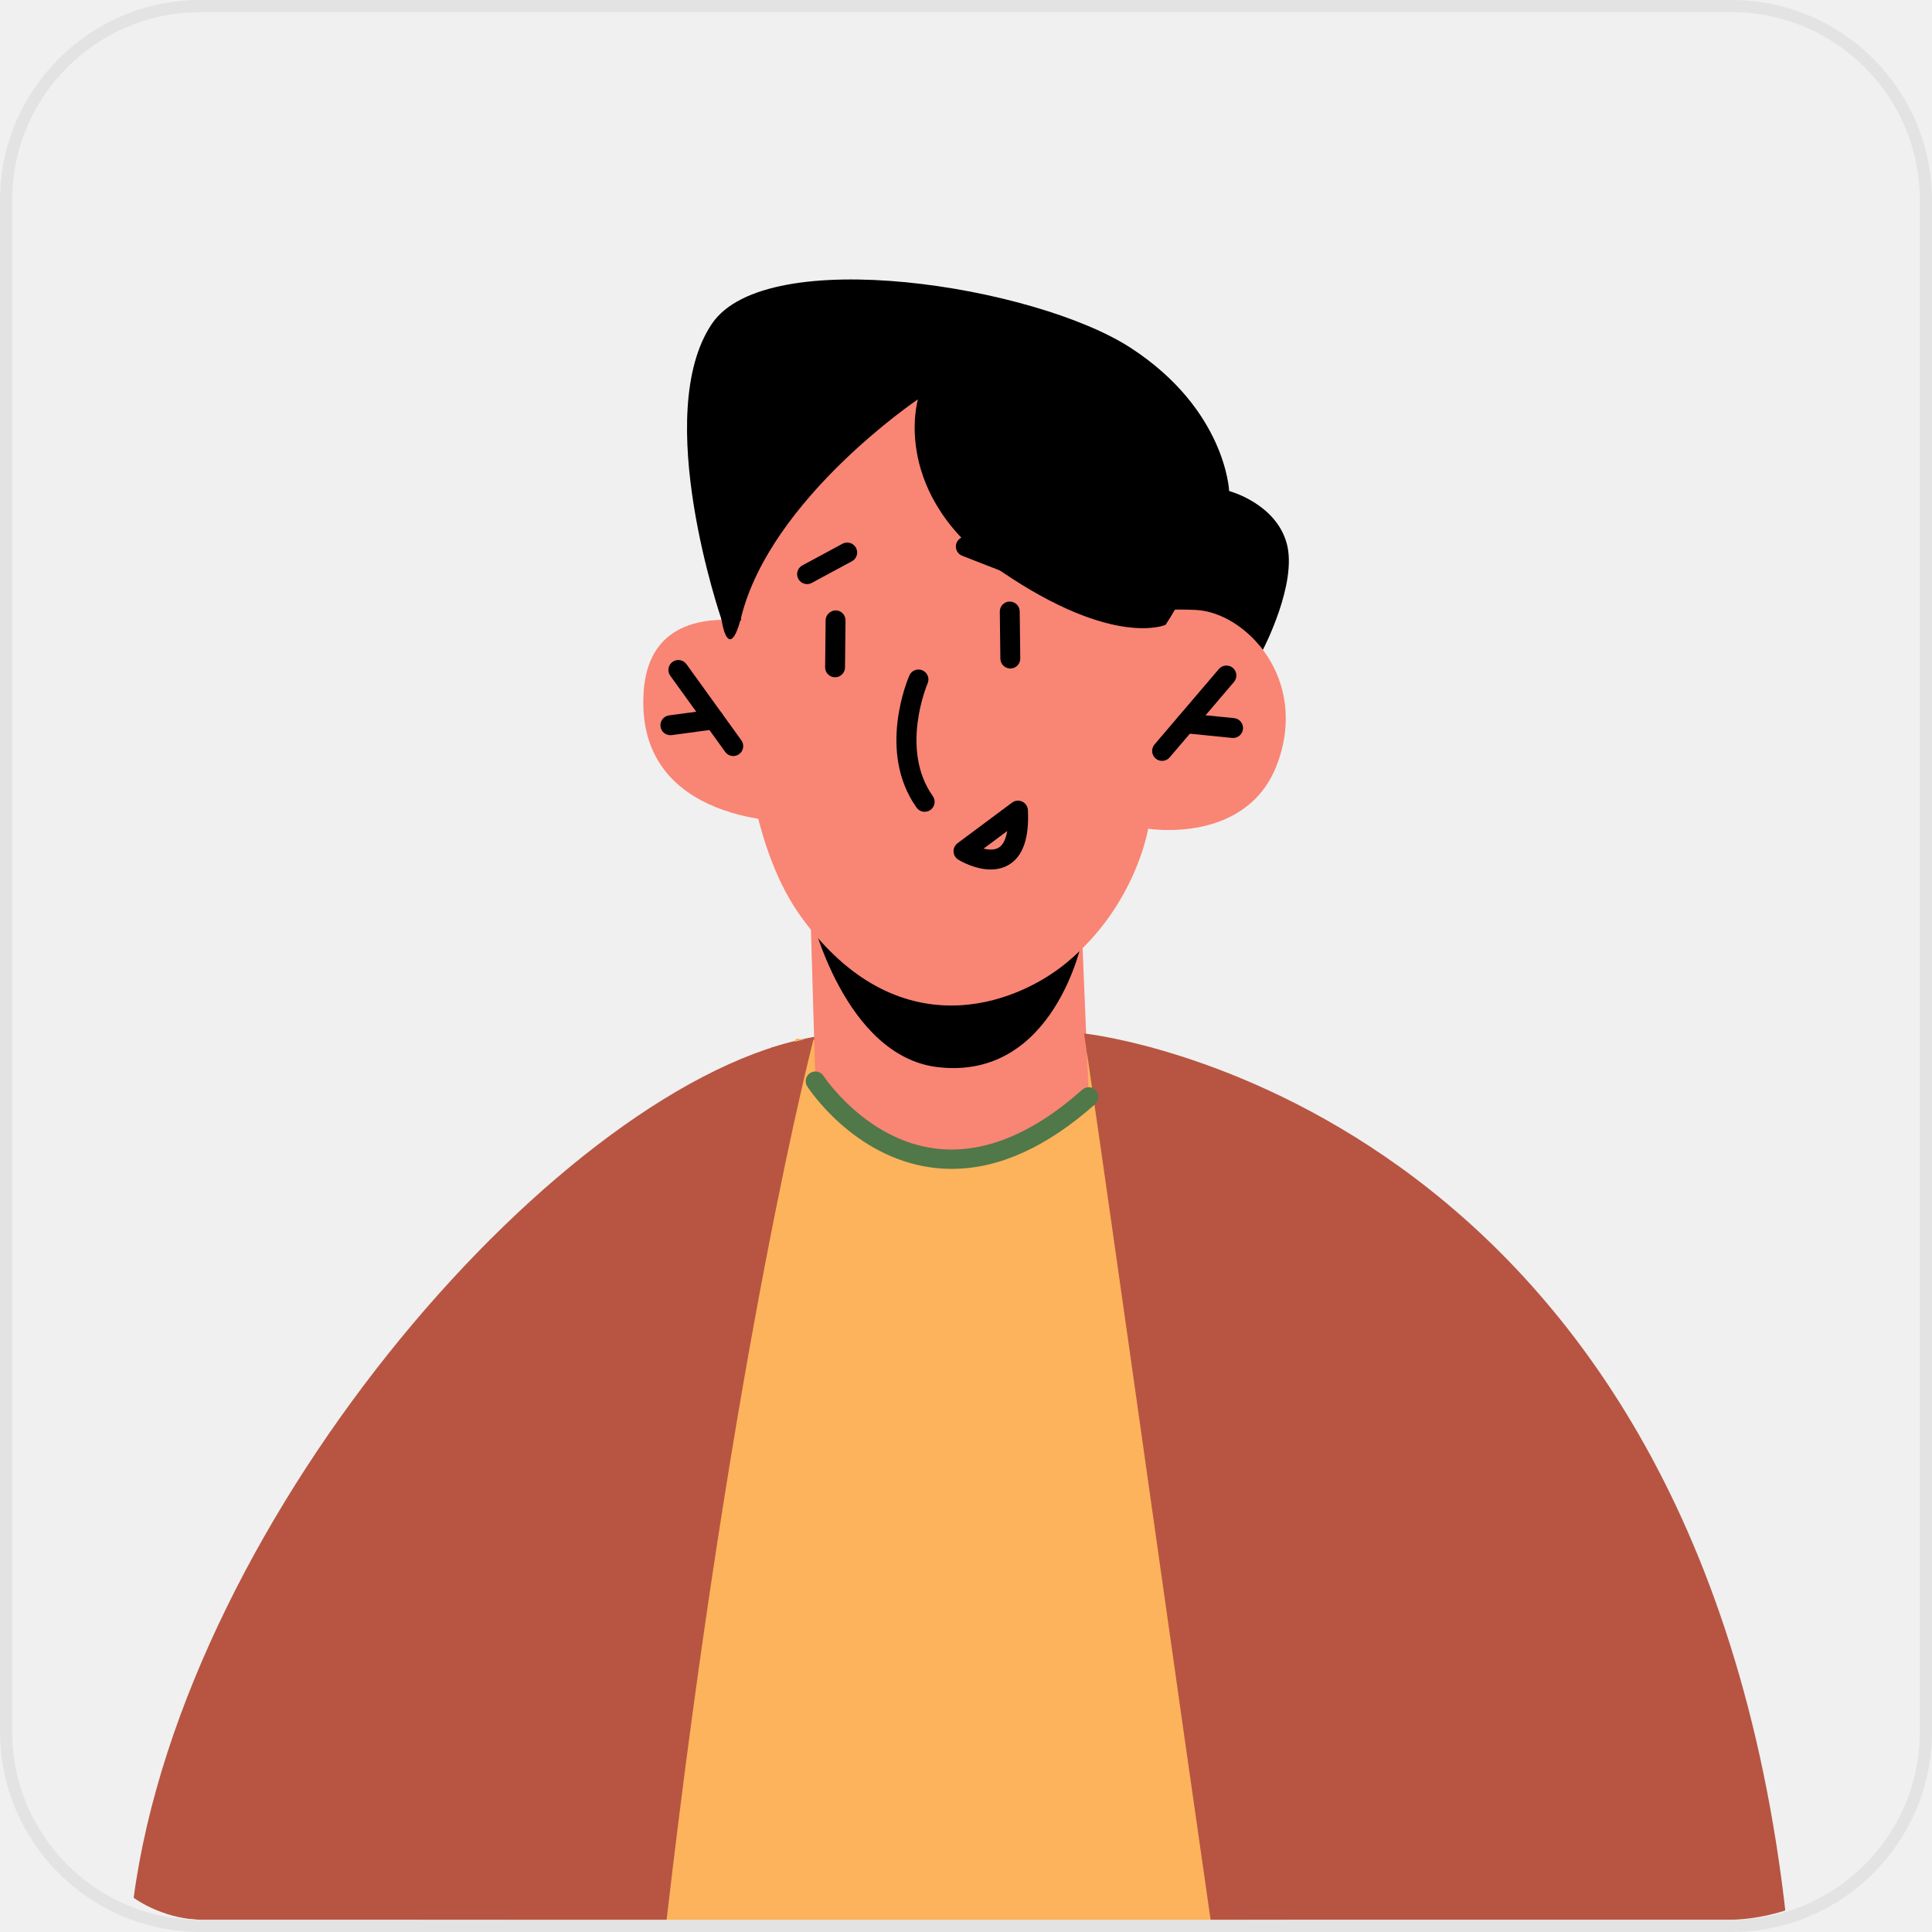
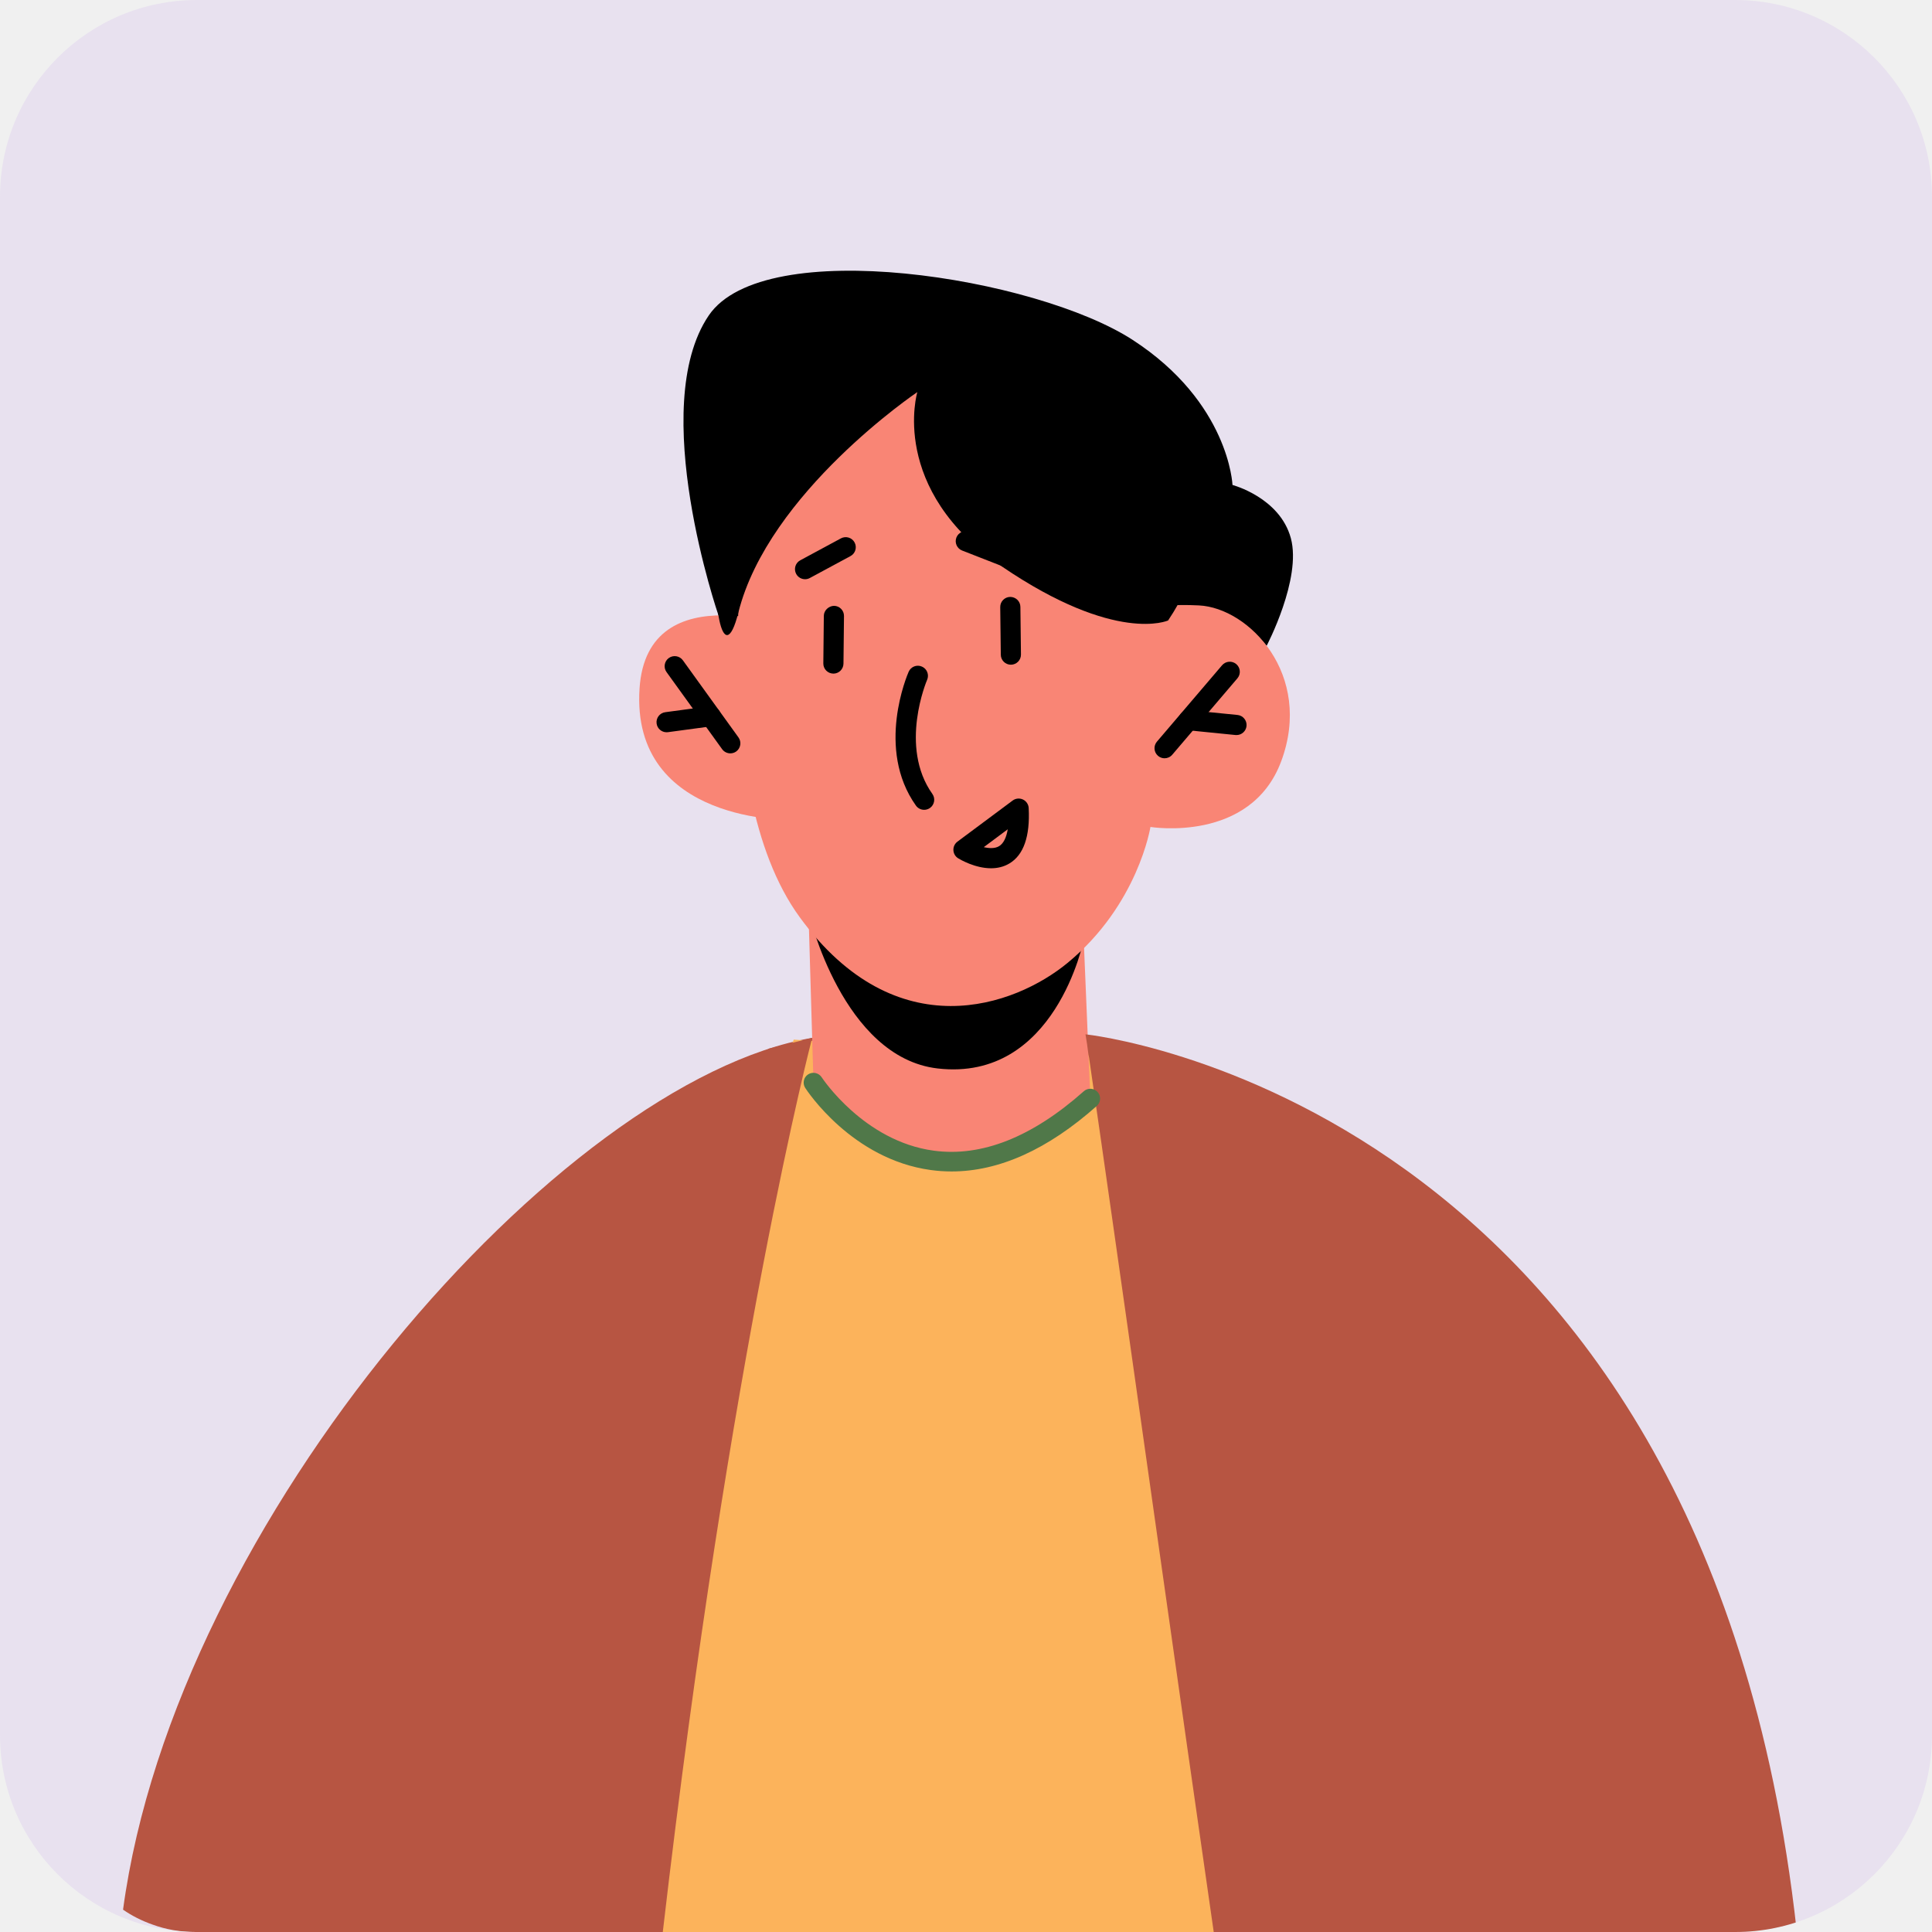
- <svg xmlns="http://www.w3.org/2000/svg" xmlns:xlink="http://www.w3.org/1999/xlink" width="159px" height="159px" viewBox="0 0 159 159" version="1.1">
+ <svg xmlns="http://www.w3.org/2000/svg" xmlns:xlink="http://www.w3.org/1999/xlink" width="157px" height="157px" viewBox="0 0 157 157" version="1.1">
  <defs>
    <rect id="path-1" x="0" y="0" width="157" height="157" rx="16" />
  </defs>
  <g id="页面-1" stroke="none" stroke-width="1" fill="none" fill-rule="evenodd">
-     <g id="编组-26备份" transform="translate(1, 1)">
+     <g id="编组-26备份">
      <mask id="mask-2" fill="white">
        <use xlink:href="#path-1" />
      </mask>
-       <rect stroke="#E3E3E3" x="-0.5" y="-0.5" width="158" height="158" rx="16" />
+       <use id="蒙版" fill="#E8E1EF" xlink:href="#path-1" />
      <g id="编组-26" mask="url(#mask-2)" fill-rule="nonzero">
        <g transform="translate(10, 22)">
          <path d="M94.818,135 L5.863,135 C4.652,135 3.473,134.793 2.39,134.395 C1.53,134.092 0.733,133.694 0,133.185 C4.254,101.526 35.559,65.842 56.001,62.338 C59.139,61.797 62.039,62.052 64.716,62.943 C71.217,65.109 76.347,71.097 80.394,78.741 C81.031,79.919 81.621,81.098 82.178,82.356 C90.989,101.45 94.228,128.98 94.818,135 Z" id="路径" fill="#B75542" />
          <path d="M48.386,28.006 C48.386,28.006 42.553,11.087 47.591,3.642 C52.089,-3 74.186,0.524 82.041,5.62 C89.896,10.718 90.156,17.409 90.156,17.409 C90.156,17.409 94.004,18.427 94.898,21.735 C95.792,25.042 92.928,30.484 92.928,30.484 C92.928,30.484 89.028,25.536 83.448,28.691 C77.869,31.845 48.386,28.006 48.386,28.006 Z" id="路径" fill="#000000" />
          <path d="M91.722,136 L30.858,136 C31.575,128.659 32.117,122.04 32.117,122.04 L54.503,62.482 L63.218,63.055 C63.234,63.055 80.155,62.916 80.155,62.916 C80.171,62.98 79.978,64.837 79.978,64.9 C79.978,64.916 86.143,68.563 81.395,66.775 L84.638,81.107 L91.547,135.138 L91.722,136 Z" id="路径" fill="#FCB35B" />
          <path d="M78.068,54.392 L78.605,67.273 C78.605,67.273 73.895,71.581 67.678,71.895 C59.283,72.32 56.106,65.974 56.106,65.974 L55.661,50.866 L78.068,54.392 Z" id="路径" fill="#F98575" />
          <path d="M78.066,54.373 C78.066,54.373 75.783,65.931 66.199,64.827 C58.475,63.937 55.735,52.24 55.735,52.24 L78.066,54.373 Z" id="路径" fill="#000000" />
          <path d="M50.795,18.554 C50.795,18.554 47.121,41.757 54.99,52.538 C62.86,63.321 72.496,59.755 76.752,56.25 C82.492,51.524 83.488,45.201 83.488,45.201 C83.488,45.201 91.643,46.541 94.12,39.849 C96.724,32.82 91.491,27.393 87.428,27.198 C83.365,27.004 82.918,27.757 82.918,27.757 L83.858,20.311 C83.859,20.311 58.311,-6.221 50.795,18.554 Z" id="路径" fill="#F98575" />
          <path d="M55.061,29.226 C55.061,29.226 42.607,24.4 41.972,33.935 C41.234,44.98 54.401,44.639 54.401,44.639 L55.061,29.226 Z" id="路径" fill="#F98575" />
          <path d="M84.924,28.421 C84.924,28.421 80.705,30.35 71.444,24.052 C62.184,17.753 64.545,9.863 64.545,9.863 C64.545,9.863 52.448,18.011 50.002,27.773 C47.556,37.535 45.254,5.176 59.302,5.337 C73.348,5.496 94.644,13.923 84.924,28.421 Z" id="路径" fill="#000000" />
          <path d="M56.001,62.338 C56.001,62.338 49.357,87.624 43.86,135 L23.609,135 C25.894,87.063 52.475,63.217 52.475,63.217 L56.001,62.338 Z" id="路径" fill="#B75542" />
          <path d="M136,134.857 C135.458,134.952 134.901,135 134.327,135 L88.631,135 C85.923,116.256 82.274,90.223 80.394,77.116 C79.741,72.53 79.103,68.087 78.498,63.931 C78.482,63.819 78.466,63.771 78.45,63.708 C78.386,63.15 78.307,62.609 78.211,62.052 C78.211,62.052 128.527,67.272 136,134.857 Z" id="路径" fill="#B75542" />
          <path d="M84.637,39.62 C84.449,39.62 84.261,39.556 84.106,39.424 C83.762,39.131 83.721,38.615 84.014,38.269 L89.31,32.06 C89.605,31.716 90.121,31.676 90.464,31.968 C90.808,32.261 90.849,32.777 90.556,33.122 L85.26,39.332 C85.097,39.523 84.868,39.62 84.637,39.62 Z" id="路径" fill="#000000" />
          <path d="M90.483,37.733 C90.454,37.733 90.427,37.731 90.4,37.73 L86.499,37.339 C86.049,37.295 85.722,36.893 85.765,36.443 C85.811,35.992 86.232,35.659 86.662,35.71 L90.562,36.1 C91.013,36.145 91.34,36.546 91.297,36.997 C91.254,37.417 90.899,37.733 90.483,37.733 Z" id="路径" fill="#000000" />
          <path d="M72.147,32.016 C71.699,32.016 71.333,31.656 71.328,31.208 L71.282,27.335 C71.276,26.883 71.639,26.512 72.091,26.507 C72.549,26.507 72.915,26.867 72.92,27.315 L72.966,31.188 C72.972,31.64 72.609,32.011 72.157,32.016 C72.153,32.016 72.15,32.016 72.147,32.016 Z" id="路径" fill="#000000" />
          <path d="M57.725,32.74 C57.264,32.735 56.901,32.366 56.906,31.914 L56.947,28.041 C56.952,27.589 57.358,27.24 57.776,27.232 C58.226,27.237 58.59,27.606 58.585,28.058 L58.543,31.931 C58.537,32.38 58.172,32.74 57.725,32.74 Z" id="路径" fill="#000000" />
          <path d="M49.347,39.22 C49.094,39.22 48.844,39.102 48.683,38.881 L44.164,32.614 C43.9,32.248 43.984,31.737 44.349,31.473 C44.715,31.21 45.228,31.291 45.493,31.659 L50.011,37.925 C50.276,38.292 50.191,38.803 49.827,39.067 C49.682,39.171 49.513,39.22 49.347,39.22 Z" id="路径" fill="#000000" />
          <path d="M44.167,37.505 C43.764,37.505 43.412,37.207 43.358,36.796 C43.297,36.349 43.611,35.936 44.059,35.876 L47.652,35.392 C48.095,35.336 48.512,35.645 48.571,36.094 C48.632,36.542 48.318,36.954 47.87,37.014 L44.277,37.499 C44.24,37.502 44.204,37.505 44.167,37.505 Z" id="路径" fill="#000000" />
          <path d="M65.098,43.808 C64.843,43.808 64.592,43.689 64.431,43.464 C61.153,38.849 63.73,32.842 63.84,32.589 C64.021,32.177 64.499,31.985 64.918,32.169 C65.333,32.35 65.521,32.833 65.34,33.245 C65.317,33.299 63.032,38.664 65.767,42.517 C66.029,42.884 65.941,43.396 65.575,43.657 C65.428,43.759 65.262,43.808 65.098,43.808 Z" id="路径" fill="#000000" />
          <path d="M70.536,48.558 C69.241,48.558 68.044,47.858 67.866,47.749 C67.633,47.608 67.488,47.359 67.476,47.089 C67.463,46.818 67.587,46.558 67.805,46.394 L72.29,43.055 C72.531,42.873 72.854,42.843 73.127,42.97 C73.401,43.099 73.581,43.368 73.595,43.669 C73.712,45.966 73.183,47.482 72.023,48.17 C71.548,48.453 71.033,48.558 70.536,48.558 Z M69.945,46.842 C70.386,46.944 70.849,46.966 71.189,46.762 C71.538,46.553 71.777,46.082 71.892,45.391 L69.945,46.842 Z" id="形状" fill="#000000" />
          <path d="M55.421,25.069 C55.129,25.069 54.849,24.913 54.7,24.639 C54.485,24.241 54.634,23.744 55.032,23.531 L58.336,21.749 C58.735,21.536 59.232,21.682 59.445,22.08 C59.66,22.478 59.512,22.975 59.114,23.189 L55.809,24.971 C55.685,25.039 55.553,25.069 55.421,25.069 Z" id="路径" fill="#000000" />
          <path d="M73.428,24.727 C73.328,24.727 73.227,24.708 73.132,24.67 L68.186,22.738 C67.764,22.574 67.555,22.099 67.721,21.677 C67.887,21.257 68.369,21.053 68.78,21.212 L73.726,23.144 C74.148,23.308 74.357,23.783 74.191,24.205 C74.065,24.529 73.755,24.727 73.428,24.727 Z" id="路径" fill="#000000" />
          <path d="M67.329,73.196 C66.765,73.196 66.204,73.158 65.643,73.081 C59.238,72.207 55.586,66.641 55.433,66.405 C55.198,66.038 55.303,65.544 55.671,65.307 C56.037,65.072 56.531,65.173 56.772,65.542 C56.805,65.595 60.197,70.74 65.873,71.506 C69.767,72.035 73.874,70.409 78.073,66.678 C78.399,66.386 78.901,66.413 79.197,66.745 C79.489,67.073 79.46,67.576 79.13,67.869 C75.15,71.409 71.188,73.196 67.329,73.196 Z" id="路径" fill="#507849" />
        </g>
      </g>
    </g>
  </g>
</svg>
